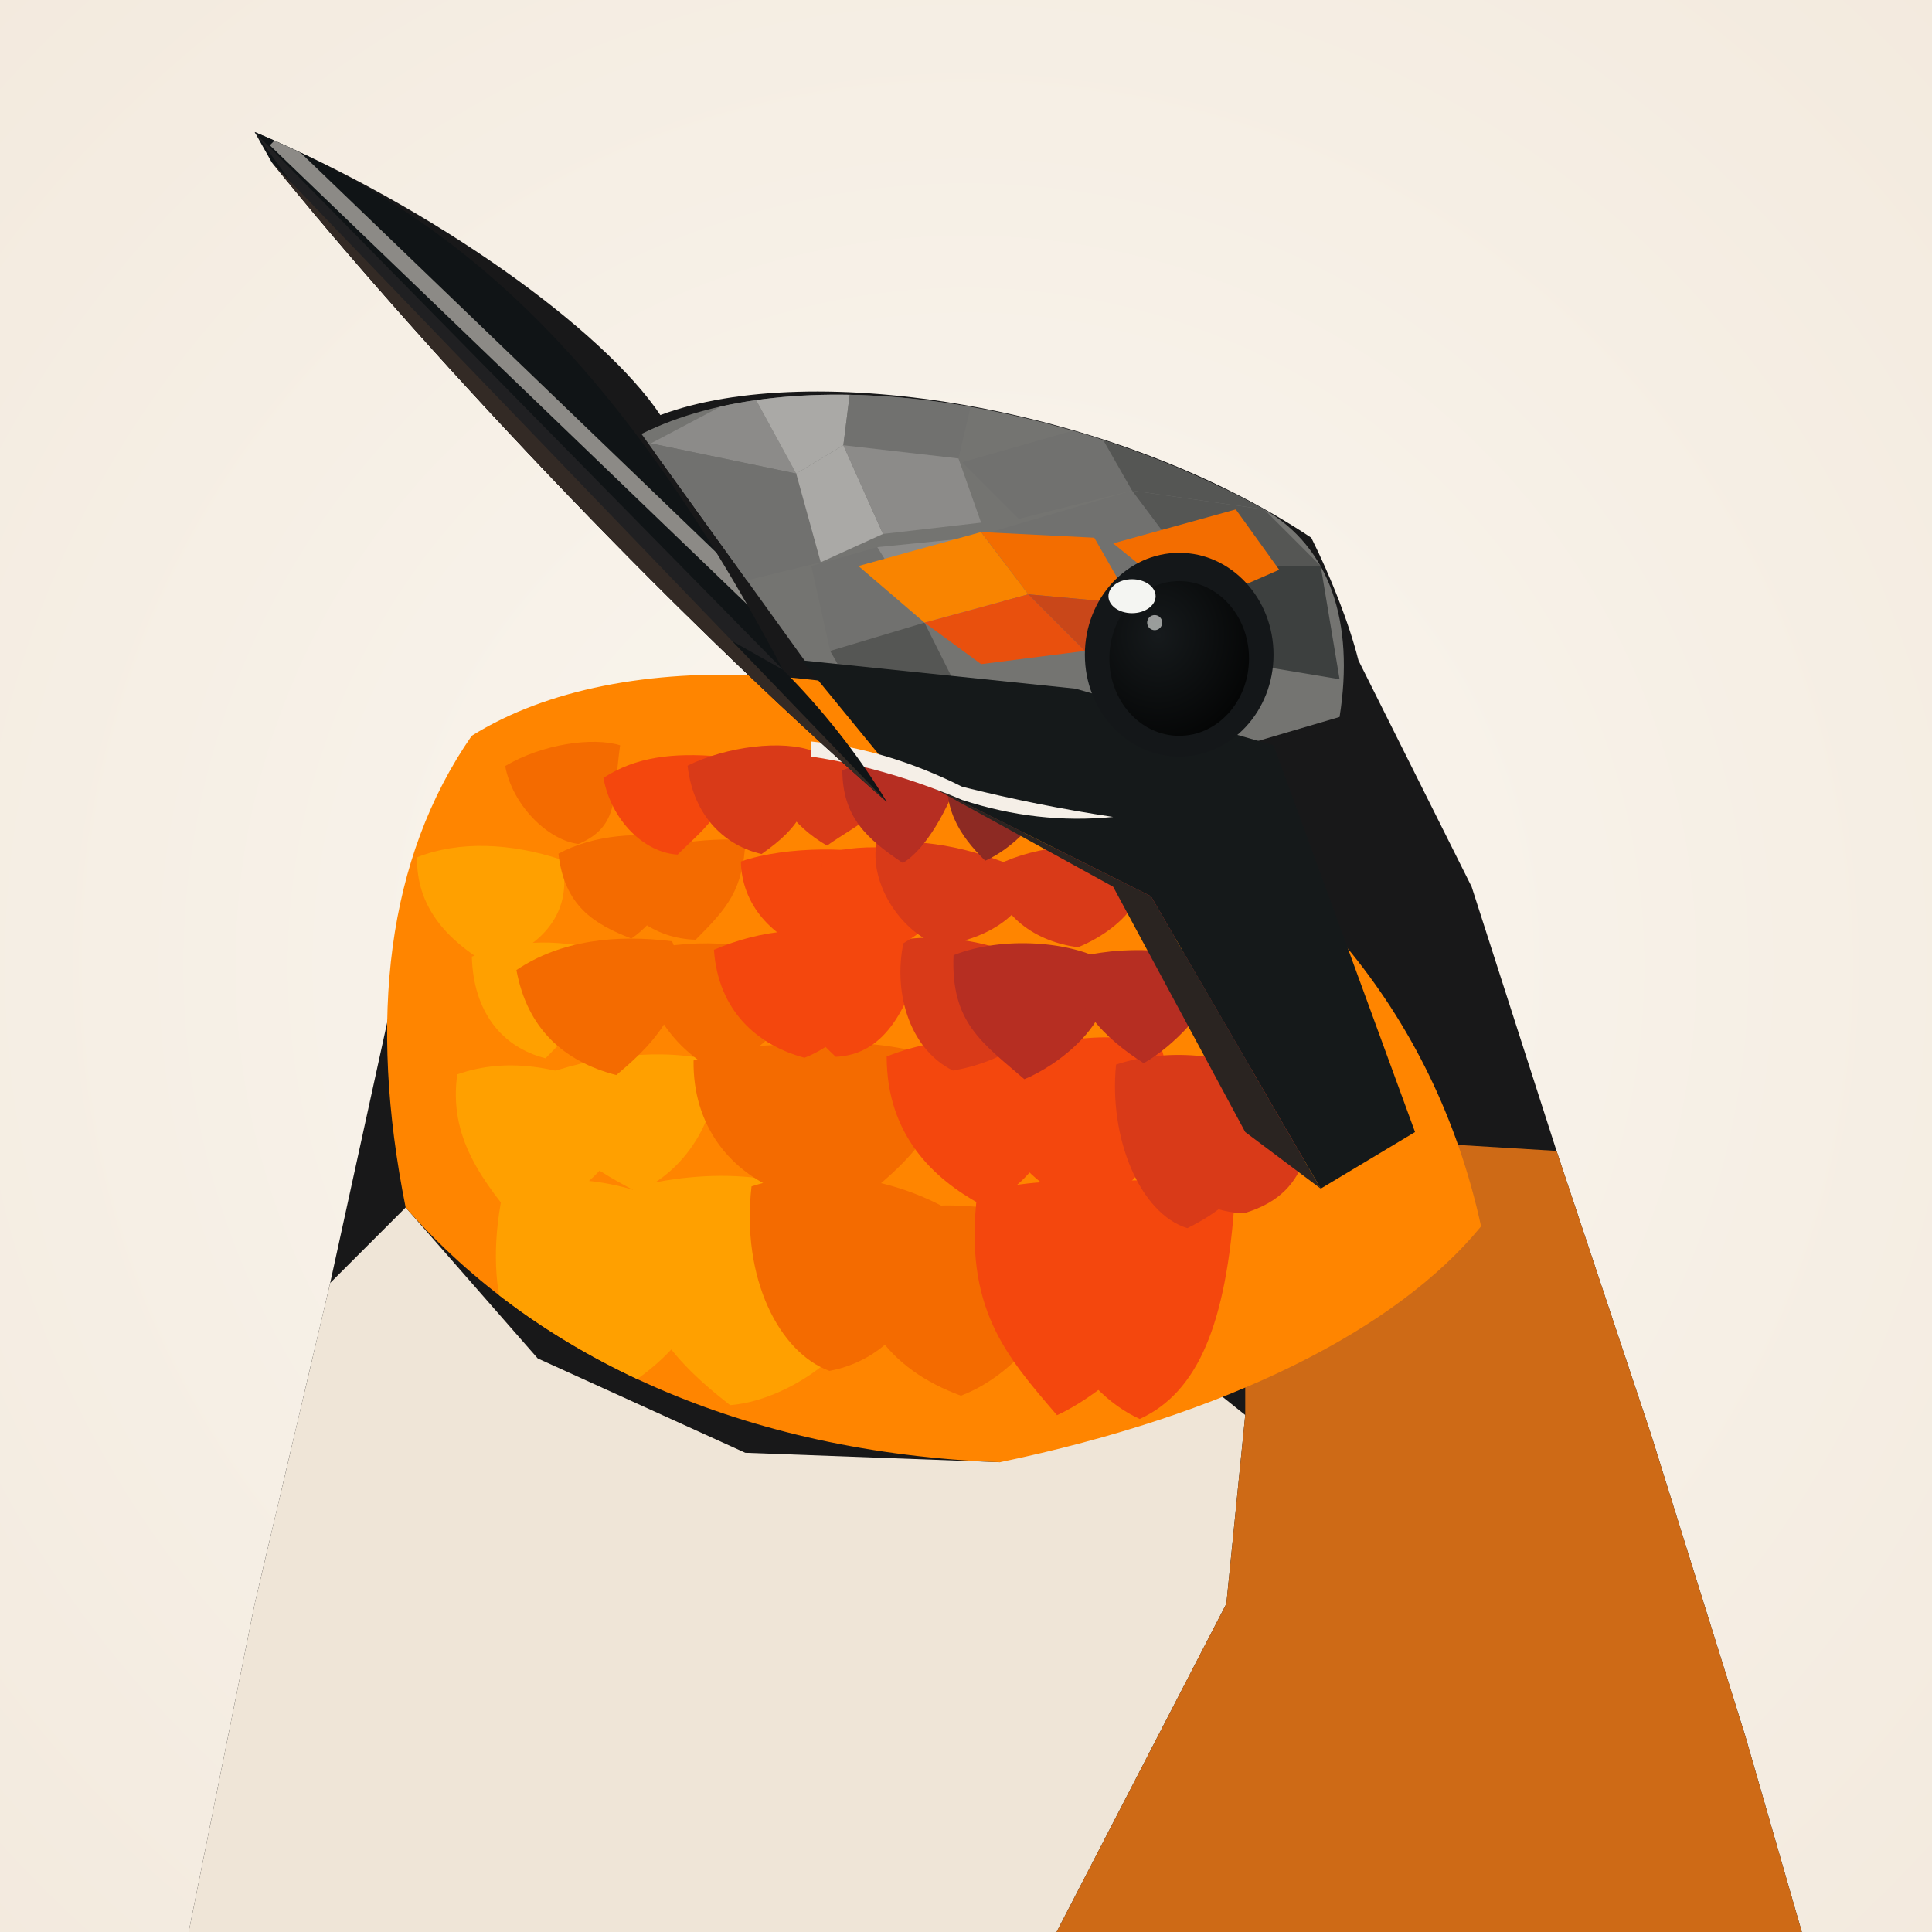
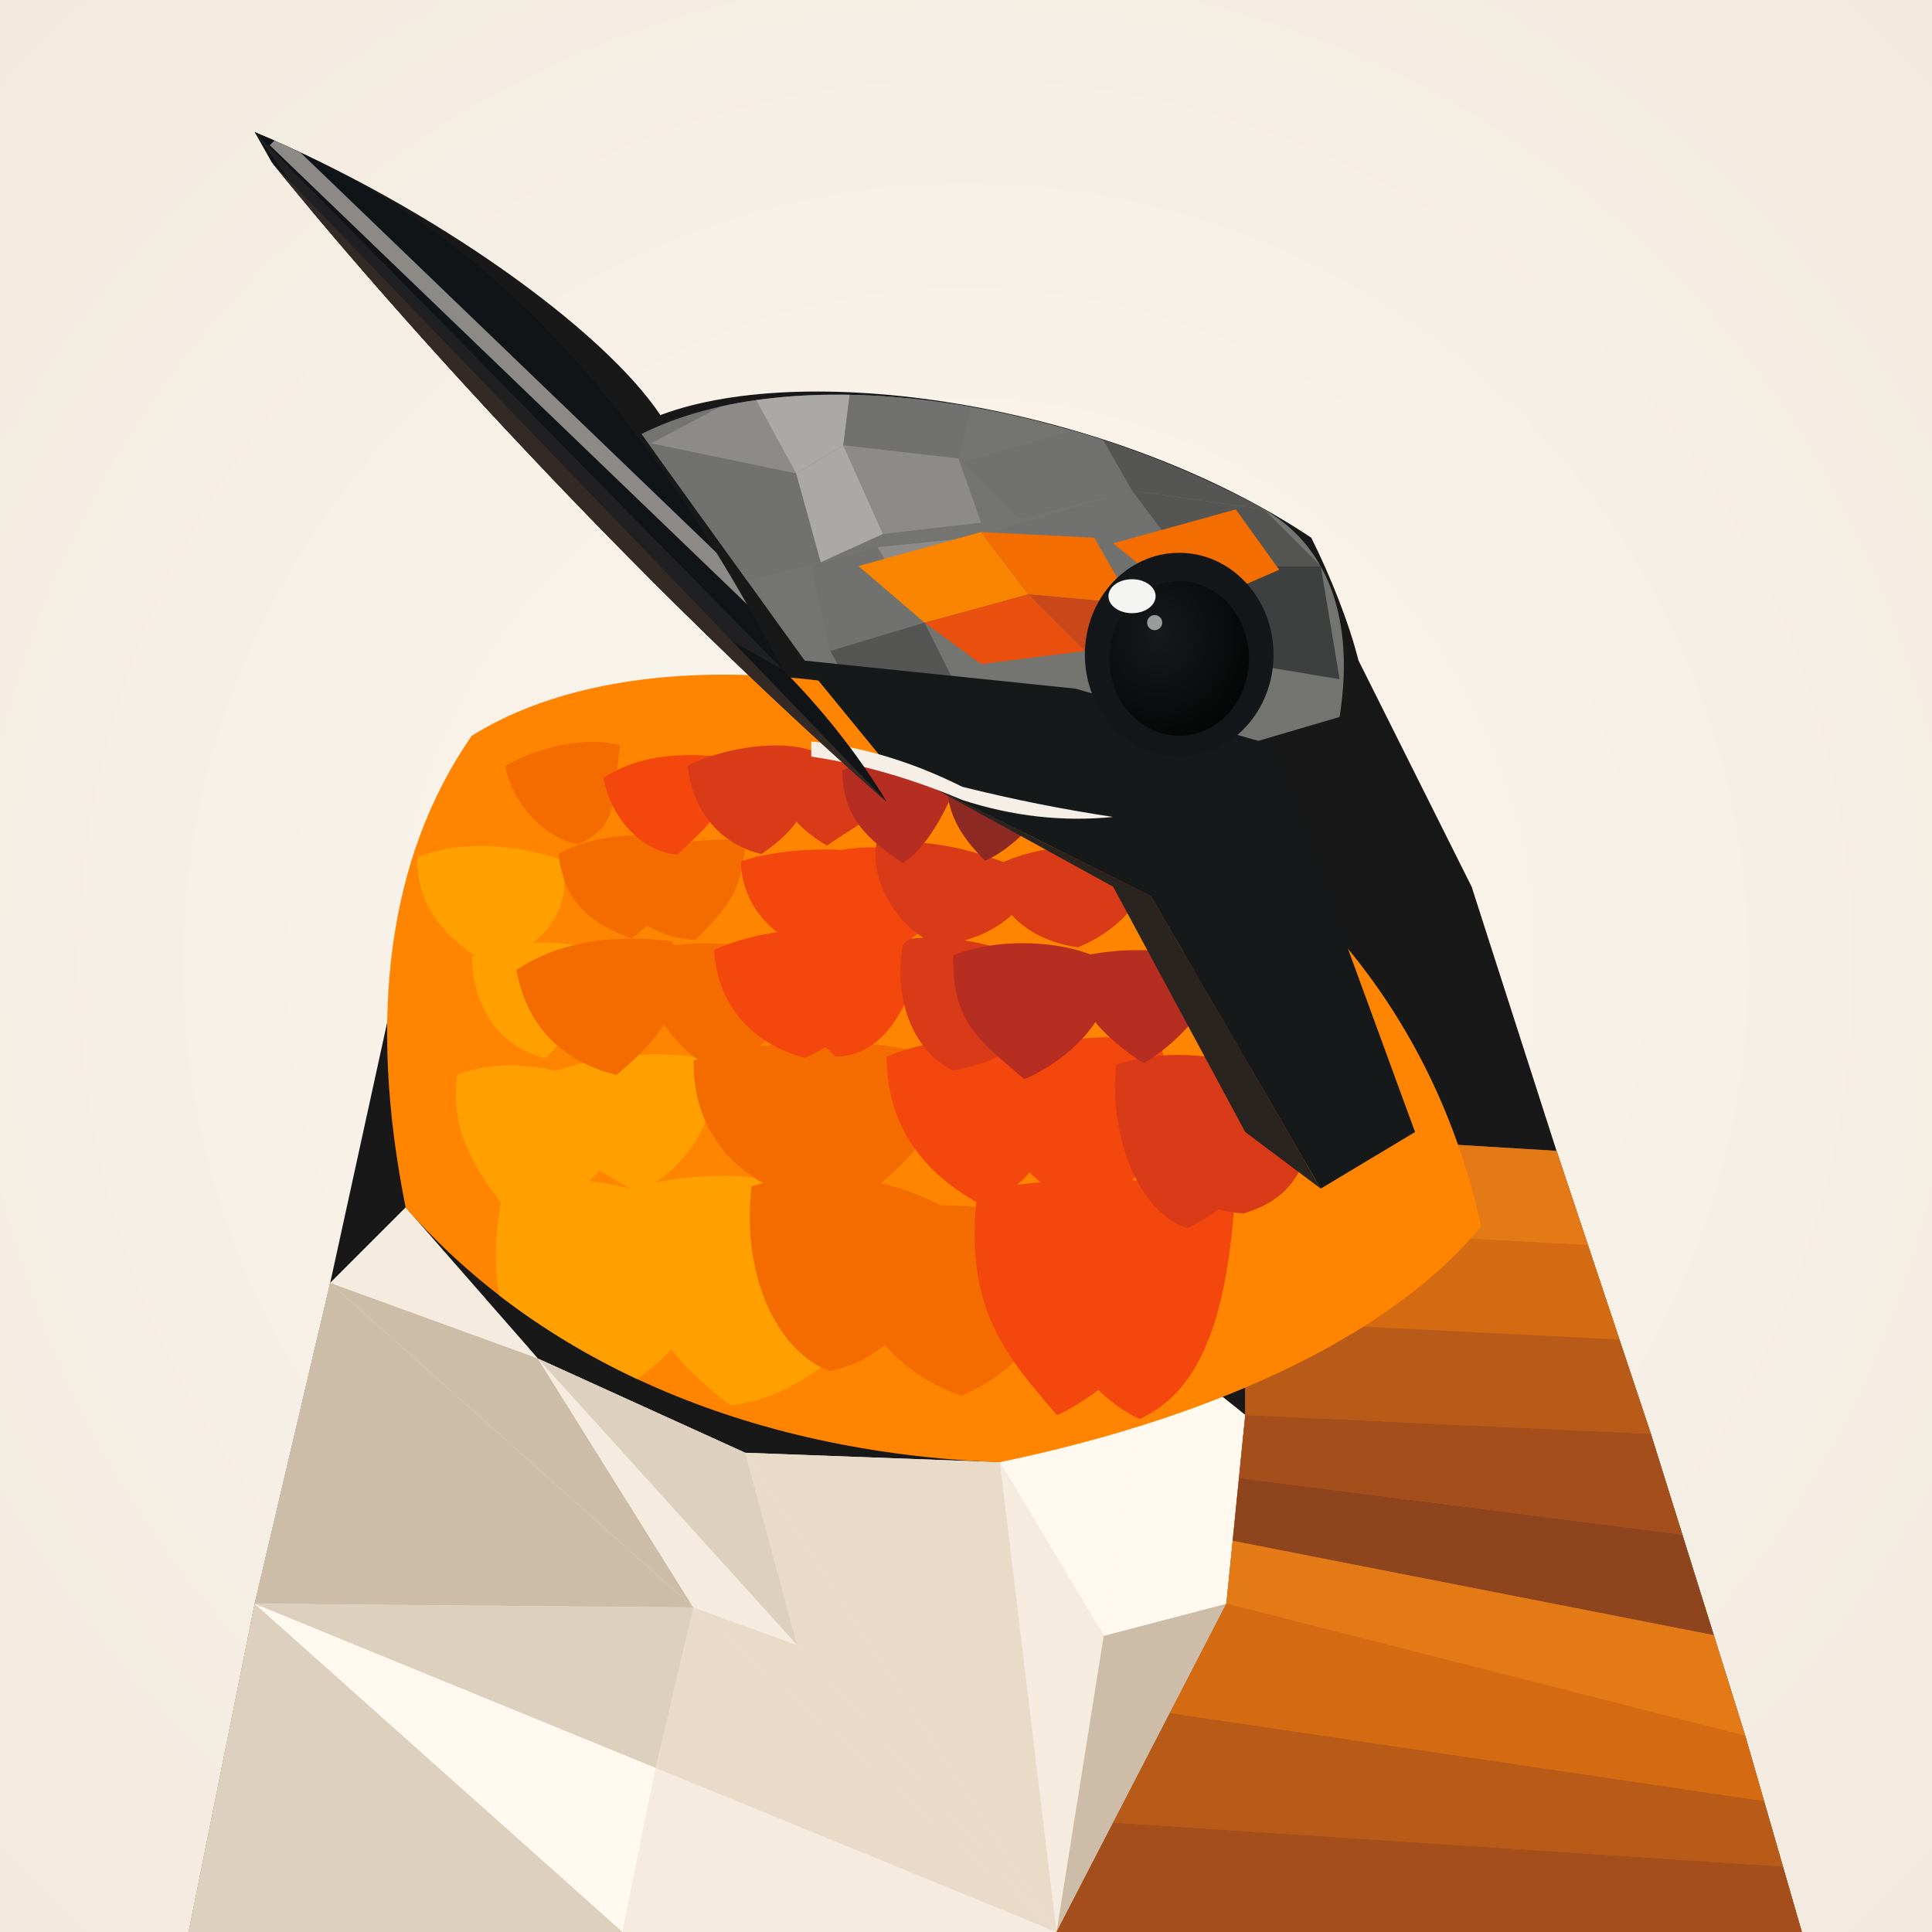
<svg xmlns="http://www.w3.org/2000/svg" viewBox="0 0 1024 1024" width="1024" height="1024">
  <defs>
    <radialGradient id="background-gradient" cx="50%" cy="50%" r="75%">
      <stop offset="0%" stop-color="#FBF7F0" />
      <stop offset="100%" stop-color="#F2E9DD" />
    </radialGradient>
    <radialGradient id="eye-iris-gradient" cx="35%" cy="35%" r="70%">
      <stop offset="0%" stop-color="#161A1C" />
      <stop offset="100%" stop-color="#050606" />
    </radialGradient>
    <clipPath id="beak-clip">
      <path d="M 135 70 C 230 110, 320 175, 415 355 C 435 375, 455 400, 470 425 C 350 320, 220 180, 144 86 Z" />
    </clipPath>
    <clipPath id="crown-clip">
      <path d="M 340 230 C 420 190, 560 210, 670 270 C 705 290, 718 330, 710 380 L 625 405 L 430 355 Z" />
    </clipPath>
    <clipPath id="gorget-clip">
      <path d="M 250 390 C 330 340, 470 350, 585 405 C 685 450, 760 535, 785 650 C 740 705, 650 750, 530 775 C 395 770, 285 720, 215 640 C 195 540, 205 455, 250 390 Z" />
    </clipPath>
+     <clipPath id="chest-clip">
+       <polygon points="610 710 530 775 395 770 285 720 215 640 175 680 135 850 100 1024 560 1024 650 850 660 750" />
+     </clipPath>
+     <clipPath id="side-body-clip">
+       <polygon points="660 600 825 610 875 760 925 920 955 1024 560 1024 650 850 660 750" />
+     </clipPath>
    <clipPath id="preview-rounded-square">
      <rect x="0" y="0" width="1024" height="1024" rx="220" ry="220" />
    </clipPath>
  </defs>
  <g id="icon">
    <rect id="background" x="0" y="0" width="1024" height="1024" fill="url(#background-gradient)" />
    <g id="bird">
      <path id="bird-silhouette" d="M 135 70 C 230 110, 320 175, 350 220 C 430 190, 590 215, 695 285 C 705 305, 715 330, 720 350 L 780 470 L 825 610 L 875 760 L 925 920 L 955 1024 L 100 1024 L 135 850 L 175 680 L 210 520 L 250 390 C 320 380, 410 405, 470 425 C 350 320, 220 180, 135 70 Z" fill="#181819" />
      <polygon id="chest-base" points="610 710 530 775 395 770 285 720 215 640 175 680 135 850 100 1024 560 1024 650 850 660 750" fill="#EFE5D7" />
+       <g id="chest-facets" clip-path="url(#chest-clip)">
+         <polygon id="chest-facet-01" points="610 710 660 750 650 850" fill="#FFF9F0" />
+         <polygon id="chest-facet-02" points="175 680 215 640 285 720" fill="#F5ECDF" />
+         <polygon id="chest-facet-03" points="560 1024 395 770 530 775" fill="#EADBC8" />
+         <polygon id="chest-facet-04" points="330.0 1024.0 100 1024 135 850" fill="#DDD0BF" />
+         <polygon id="chest-facet-05" points="175 680 367.5 852.0 135 850" fill="#CDBDA8" />
+         <polygon id="chest-facet-06" points="135 850 347.5 937.0 330.0 1024.0" fill="#FFF9F0" />
+         <polygon id="chest-facet-07" points="347.5 937.0 560 1024 330.0 1024.0" fill="#F5ECDF" />
+         <polygon id="chest-facet-08" points="560 1024 347.5 937.0 367.5 852.0" fill="#EADBC8" />
+         <polygon id="chest-facet-09" points="347.5 937.0 135 850 367.5 852.0" fill="#DDD0BF" />
+         <polygon id="chest-facet-10" points="367.5 852.0 175 680 285 720" fill="#CDBDA8" />
+         <polygon id="chest-facet-11" points="610 710 585.0 867.0 530 775" fill="#FFF9F0" />
+         <polygon id="chest-facet-12" points="585.0 867.0 560 1024 530 775" fill="#F5ECDF" />
+         <polygon id="chest-facet-13" points="560 1024 422.5 872.0 395 770" fill="#EADBC8" />
+         <polygon id="chest-facet-14" points="422.5 872.0 285 720 395 770" fill="#DDD0BF" />
+         <polygon id="chest-facet-15" points="560 1024 585.0 867.0 650 850" fill="#CDBDA8" />
+         <polygon id="chest-facet-16" points="585.0 867.0 610 710 650 850" fill="#FFF9F0" />
+         <polygon id="chest-facet-17" points="285 720 422.5 872.0 367.5 852.0" fill="#F5ECDF" />
+         <polygon id="chest-facet-18" points="422.5 872.0 560 1024 367.5 852.0" fill="#EADBC8" />
+       </g>
      <polygon id="side-body-base" points="660 600 825 610 875 760 925 920 955 1024 560 1024 650 850 660 750" fill="#CE6A16" />
+       <g id="side-body-facets" clip-path="url(#side-body-clip)">
+         <polygon id="side-body-facet-01" points="660.0 600.0 825.0 610.0 841.667 660.0 660.0 650.0" fill="#E47A16" />
+         <polygon id="side-body-facet-02" points="660.0 650.0 841.667 660.0 858.333 710.0 660.0 700.0" fill="#D46A12" />
+         <polygon id="side-body-facet-03" points="660.0 700.0 858.333 710.0 875.0 760.0 660.0 750.0" fill="#B85B18" />
+         <polygon id="side-body-facet-04" points="660.0 750.0 875.0 760.0 891.667 813.333 656.667 783.333" fill="#A44E1B" />
+         <polygon id="side-body-facet-05" points="656.667 783.333 891.667 813.333 908.333 866.667 653.333 816.667" fill="#8E451E" />
+         <polygon id="side-body-facet-06" points="653.333 816.667 908.333 866.667 925.0 920.0 650.0 850.0" fill="#E47A16" />
+         <polygon id="side-body-facet-07" points="650.0 850.0 925.0 920.0 935.0 954.667 620.0 908.0" fill="#D46A12" />
+         <polygon id="side-body-facet-08" points="620.0 908.0 935.0 954.667 945.0 989.333 590.0 966.0" fill="#B85B18" />
+         <polygon id="side-body-facet-09" points="590.0 966.0 945.0 989.333 955.0 1024.0 560.0 1024.0" fill="#A44E1B" />
+       </g>
      <path id="gorget-base" d="M 250 390 C 330 340, 470 350, 585 405 C 685 450, 760 535, 785 650 C 740 705, 650 750, 530 775 C 395 770, 285 720, 215 640 C 195 540, 205 455, 250 390 Z" fill="#FF8500" />
      <g id="gorget-feathers" clip-path="url(#gorget-clip)">
        <g id="gorget-bottom-row">
          <path id="gorget-bottom-row-01" d="M 267.5 627.55 C 309.65 620.76, 345.17 627.51, 380.6 653.95 C 381.85 709.31, 328.72 742.08, 298.6 749.8 C 270.14 722.81, 254.39 683.77, 267.5 627.55 Z" fill="#FFA000" />
          <path id="gorget-bottom-row-02" d="M 335.74 629.16 C 382.05 617.98, 422.92 621.97, 466.54 646.51 C 478.13 705.73, 420.76 742.29, 386.96 744.76 C 352.77 718.03, 327.7 689.77, 335.74 629.16 Z" fill="#FFA000" />
          <path id="gorget-bottom-row-03" d="M 398.32 628.81 C 429.42 618.65, 468.95 622.31, 502.05 640.73 C 494.63 693.29, 471.46 720.59, 439.63 726.61 C 413.0 716.91, 392.73 677.44, 398.32 628.81 Z" fill="#F46B00" />
          <path id="gorget-bottom-row-04" d="M 451.05 646.71 C 495.29 634.41, 527.54 636.43, 578.59 654.59 C 564.72 692.06, 542.53 726.98, 509.31 739.76 C 471.18 725.71, 447.91 697.41, 451.05 646.71 Z" fill="#F46B00" />
          <path id="gorget-bottom-row-05" d="M 517.97 632.58 C 557.92 620.91, 605.37 625.43, 629.25 646.03 C 635.58 702.47, 581.24 740.59, 560.22 750.09 C 533.32 718.71, 510.62 693.35, 517.97 632.58 Z" fill="#F4470D" />
          <path id="gorget-bottom-row-06" d="M 544.73 640.01 C 581.38 622.36, 614.87 620.95, 654.42 635.69 C 650.01 701.59, 634.99 737.96, 604.07 752.09 C 570.97 737.02, 546.81 692.93, 544.73 640.01 Z" fill="#F4470D" />
        </g>
        <g id="gorget-row-4">
          <path id="gorget-row-4-01" d="M 242.36 569.44 C 269.44 559.88, 299.5 564.95, 334.12 582.41 C 330.03 624.49, 299.2 632.63, 277.5 651.93 C 255.19 625.9, 237.68 602.57, 242.36 569.44 Z" fill="#FFA000" />
          <path id="gorget-row-4-02" d="M 284.03 571.2 C 314.9 558.98, 352.21 555.31, 379.03 562.49 C 382.47 592.31, 361.82 622.28, 337.47 631.71 C 310.28 617.31, 286.95 603.02, 284.03 571.2 Z" fill="#FFA000" />
          <path id="gorget-row-4-03" d="M 367.61 562.05 C 402.49 550.34, 430.01 551.53, 470.42 563.64 C 456.96 600.59, 455.01 619.48, 417.93 633.01 C 386.77 622.28, 367.08 596.38, 367.61 562.05 Z" fill="#F46B00" />
          <path id="gorget-row-4-04" d="M 399.34 560.86 C 429.01 549.22, 466.44 550.2, 503.93 562.25 C 501.31 602.4, 472.83 622.43, 450.59 640.45 C 421.57 634.56, 398.74 605.76, 399.34 560.86 Z" fill="#F46B00" />
          <path id="gorget-row-4-05" d="M 469.96 559.96 C 500.44 547.71, 543.2 545.98, 569.8 559.96 C 563.04 600.8, 548.74 629.46, 519.88 638.44 C 494.9 624.79, 469.96 601.74, 469.96 559.96 Z" fill="#F4470D" />
          <path id="gorget-row-4-06" d="M 518.62 568.99 C 543.62 551.88, 587.8 544.13, 615.27 554.47 C 629.21 598.54, 605.29 627.08, 578.91 641.39 C 550.87 632.28, 524.3 606.83, 518.62 568.99 Z" fill="#F4470D" />
          <path id="gorget-row-4-07" d="M 591.54 564.24 C 620.89 554.65, 654.01 558.98, 683.76 573.6 C 670.19 614.09, 662.48 634.64, 629.33 650.94 C 604.1 643.25, 587.61 602.96, 591.54 564.24 Z" fill="#D93A18" />
          <path id="gorget-row-4-08" d="M 594.1 578.65 C 628.26 561.77, 668.85 555.59, 703.2 562.61 C 692.81 600.88, 698.29 631.37, 659.31 643.08 C 630.62 642.24, 599.7 616.71, 594.1 578.65 Z" fill="#D93A18" />
        </g>
        <g id="gorget-row-3">
          <path id="gorget-row-3-01" d="M 250.08 507.03 C 275.76 496.94, 297.67 497.92, 325.11 504.94 C 315.31 533.99, 305.05 544.76, 289.13 560.91 C 266.1 555.07, 250.9 536.44, 250.08 507.03 Z" fill="#FFA000" />
          <path id="gorget-row-3-02" d="M 273.72 514.14 C 297.21 498.33, 326.61 495.16, 356.22 498.9 C 371.18 532.28, 340.56 558.02, 326.66 569.8 C 298.44 562.5, 279.4 544.9, 273.72 514.14 Z" fill="#F46B00" />
          <path id="gorget-row-3-03" d="M 341.15 503.9 C 369.8 496.78, 404.71 499.32, 429.89 512.09 C 418.54 542.09, 407.17 555.28, 380.0 567.81 C 355.5 555.49, 338.8 529.42, 341.15 503.9 Z" fill="#F46B00" />
          <path id="gorget-row-3-04" d="M 378.4 503.39 C 403.5 492.71, 430.44 489.55, 466.1 497.37 C 470.9 530.39, 444.92 553.63, 426.38 560.63 C 401.53 553.98, 380.63 535.87, 378.4 503.39 Z" fill="#F4470D" />
          <path id="gorget-row-3-05" d="M 414.17 494.61 C 438.43 489.23, 471.04 494.24, 489.16 505.46 C 480.52 536.67, 468.0 559.01, 442.97 560.13 C 425.6 543.98, 410.0 523.46, 414.17 494.61 Z" fill="#F4470D" />
          <path id="gorget-row-3-06" d="M 479.27 497.93 C 507.61 493.97, 539.94 503.04, 559.56 517.19 C 563.85 546.13, 530.08 563.35, 505.06 567.41 C 481.19 555.55, 472.99 524.08, 479.27 497.93 Z" fill="#D93A18" />
          <path id="gorget-row-3-07" d="M 505.39 506.29 C 531.34 495.92, 568.02 499.04, 585.77 509.63 C 595.73 540.86, 558.65 565.71, 542.92 571.99 C 520.39 552.57, 503.91 541.91, 505.39 506.29 Z" fill="#B62E22" />
          <path id="gorget-row-3-08" d="M 568.5 508.28 C 593.29 500.57, 629.82 502.44, 650.14 513.14 C 640.1 535.85, 621.95 554.49, 606.18 563.51 C 585.4 550.3, 567.09 531.97, 568.5 508.28 Z" fill="#B62E22" />
          <path id="gorget-row-3-09" d="M 622.49 505.38 C 646.16 500.06, 673.7 503.3, 705.03 514.88 C 708.28 542.72, 674.76 564.3, 657.07 568.24 C 635.58 561.62, 619.37 532.42, 622.49 505.38 Z" fill="#8D2A23" />
        </g>
        <g id="gorget-row-2">
          <path id="gorget-row-2-01" d="M 221.04 454.4 C 243.28 445.51, 270.88 446.81, 297.36 455.6 C 304.77 482.27, 287.64 503.44, 258.33 510.89 C 236.83 498.03, 220.63 480.74, 221.04 454.4 Z" fill="#FFA000" />
          <path id="gorget-row-2-02" d="M 295.99 452.47 C 314.45 442.48, 339.44 440.33, 362.3 445.0 C 360.05 470.34, 348.16 488.25, 334.63 497.45 C 314.73 489.76, 299.1 480.07, 295.99 452.47 Z" fill="#F46B00" />
          <path id="gorget-row-2-03" d="M 322.56 461.02 C 341.15 449.54, 364.25 443.82, 395.13 445.11 C 393.9 471.88, 385.48 481.27, 368.71 498.07 C 347.22 497.52, 327.67 484.34, 322.56 461.02 Z" fill="#F46B00" />
          <path id="gorget-row-2-04" d="M 392.69 456.61 C 416.66 448.24, 456.54 448.51, 473.51 455.12 C 477.41 478.95, 462.18 490.91, 434.02 505.76 C 408.72 497.42, 393.11 479.23, 392.69 456.61 Z" fill="#F4470D" />
          <path id="gorget-row-2-05" d="M 435.83 452.56 C 459.82 446.16, 488.63 448.68, 506.92 459.61 C 505.95 487.26, 480.58 499.47, 466.37 506.51 C 447.74 496.65, 433.27 478.44, 435.83 452.56 Z" fill="#F4470D" />
          <path id="gorget-row-2-06" d="M 464.63 446.65 C 493.65 444.3, 518.08 450.53, 544.73 462.17 C 549.18 485.34, 515.62 501.32, 495.76 500.42 C 475.43 491.76, 460.77 466.55, 464.63 446.65 Z" fill="#D93A18" />
          <path id="gorget-row-2-07" d="M 524.89 460.42 C 544.7 449.05, 573.14 445.73, 604.29 449.01 C 613.9 468.66, 598.49 490.76, 571.4 502.08 C 549.84 499.25, 528.62 486.32, 524.89 460.42 Z" fill="#D93A18" />
          <path id="gorget-row-2-08" d="M 588.45 453.68 C 609.28 441.8, 630.73 435.86, 652.4 440.44 C 649.93 466.0, 642.85 487.31, 631.26 499.39 C 614.08 498.97, 593.41 477.64, 588.45 453.68 Z" fill="#B62E22" />
        </g>
        <g id="gorget-top-row">
          <path id="gorget-top-row-01" d="M 267.77 406.0 C 287.65 394.18, 314.42 390.58, 328.67 395.02 C 324.78 422.26, 328.73 437.85, 306.67 447.33 C 290.01 445.31, 271.43 426.3, 267.77 406.0 Z" fill="#F46B00" />
          <path id="gorget-top-row-02" d="M 319.82 412.3 C 336.78 401.24, 356.34 398.82, 381.36 400.93 C 392.4 425.72, 373.54 438.49, 359.16 452.96 C 341.68 451.97, 324.04 435.13, 319.82 412.3 Z" fill="#F4470D" />
          <path id="gorget-top-row-03" d="M 364.43 405.81 C 384.98 395.68, 414.8 391.79, 431.5 398.26 C 430.27 427.75, 424.42 438.04, 403.67 452.64 C 385.28 448.54, 367.55 433.5, 364.43 405.81 Z" fill="#D93A18" />
          <path id="gorget-top-row-04" d="M 409.43 401.53 C 432.94 397.49, 458.43 399.38, 475.97 408.25 C 476.44 427.42, 452.56 437.92, 438.32 448.2 C 420.59 437.91, 407.43 421.24, 409.43 401.53 Z" fill="#D93A18" />
          <path id="gorget-top-row-05" d="M 446.44 408.27 C 467.29 399.65, 491.37 399.6, 509.77 407.77 C 502.74 428.98, 490.59 450.3, 478.5 457.39 C 459.54 444.63, 446.64 433.35, 446.44 408.27 Z" fill="#B62E22" />
          <path id="gorget-top-row-06" d="M 503.17 403.14 C 521.56 398.31, 549.17 405.36, 560.01 414.43 C 552.8 434.71, 535.35 450.46, 522.17 456.2 C 508.55 442.73, 498.3 427.63, 503.17 403.14 Z" fill="#8D2A23" />
        </g>
      </g>
      <g id="head">
        <path id="crown-base" d="M 340 230 C 420 190, 560 210, 670 270 C 705 290, 718 330, 710 380 L 625 405 L 430 355 Z" fill="#747471" />
        <g id="crown-facets" clip-path="url(#crown-clip)">
          <polygon id="crown-facet-01" points="345 235 398 207 422 251" fill="#8C8B89" />
          <polygon id="crown-facet-02" points="398 207 452 196 447 236 422 251" fill="#AAA9A6" />
          <polygon id="crown-facet-03" points="452 196 516 209 508 243 447 236" fill="#71716F" />
          <polygon id="crown-facet-04" points="345 235 422 251 435 298 378 312" fill="#71716F" />
          <polygon id="crown-facet-05" points="422 251 447 236 468 283 435 298" fill="#AAA9A6" />
          <polygon id="crown-facet-06" points="447 236 508 243 520 277 468 283" fill="#8C8B89" />
          <polygon id="crown-facet-07" points="510 245 580 225 600 260 540 275" fill="#71716F" />
          <polygon id="crown-facet-08" points="580 225 650 240 670 270 600 260" fill="#555654" />
          <polygon id="crown-facet-09" points="430 300 465 290 490 330 440 345" fill="#71716F" />
          <polygon id="crown-facet-10" points="465 290 515 285 535 325 490 330" fill="#8C8B89" />
          <polygon id="crown-facet-11" points="515 285 600 260 630 300 560 320" fill="#71716F" />
          <polygon id="crown-facet-12" points="630 300 700 300 710 360 650 350" fill="#3D403F" />
          <polygon id="crown-facet-13" points="440 345 490 330 510 370 460 380" fill="#555654" />
          <polygon id="crown-facet-14" points="600 260 670 270 700 300 630 300" fill="#555654" />
        </g>
        <g id="forehead">
          <polygon id="forehead-01" points="455 300 520 282 545 315 490 330" fill="#F98400" />
          <polygon id="forehead-02" points="520 282 580 285 600 320 545 315" fill="#F36D00" />
          <polygon id="forehead-03" points="490 330 545 315 575 345 520 352" fill="#E9500D" />
          <polygon id="forehead-04" points="545 315 600 320 625 350 575 345" fill="#C94719" />
          <polygon id="forehead-05" points="590 288 655 270 678 302 632 322" fill="#F36D00" />
        </g>
        <polygon id="eye-stripe" points="425 350 570 365 675 395 750 600 700 630 610 475 470 405" fill="#15191A" />
        <polygon id="eye-stripe-secondary" points="470 405 610 475 700 630 660 600 590 470 490 415" fill="#2A2421" />
        <path id="cheek-separator" d="M 430 393 Q 470 397, 510 417 Q 550 427, 590 433 Q 550 437, 510 424 Q 470 407, 430 401 Z" fill="#F5EFE7" />
        <g id="eye">
          <ellipse id="eye-outer" cx="625" cy="347" rx="50" ry="54" fill="#141719" />
          <ellipse id="eye-iris" cx="625" cy="349" rx="37" ry="41" fill="url(#eye-iris-gradient)" />
          <ellipse id="eye-highlight-primary" cx="600" cy="316" rx="12.5" ry="9" fill="#F4F5F2" />
          <ellipse id="eye-highlight-secondary" cx="612" cy="330" rx="4" ry="4" fill="#F4F5F2" opacity="0.6" />
        </g>
      </g>
      <g id="beak" clip-path="url(#beak-clip)">
        <path id="beak-main" d="M 135 70 C 230 110, 320 175, 415 355 C 435 375, 455 400, 470 425 C 350 320, 220 180, 144 86 Z" fill="#101416" />
        <polygon id="beak-face-upper" points="135 70 415 355 300 290 200 160" fill="#202022" />
        <polygon id="beak-face-lower" points="144 86 470 425 350 340 220 180" fill="#332A25" />
        <polygon id="beak-highlight" points="149 71 411 323 405 329 143 77" fill="#C6C2BA" opacity="0.68" />
      </g>
    </g>
  </g>
</svg>
